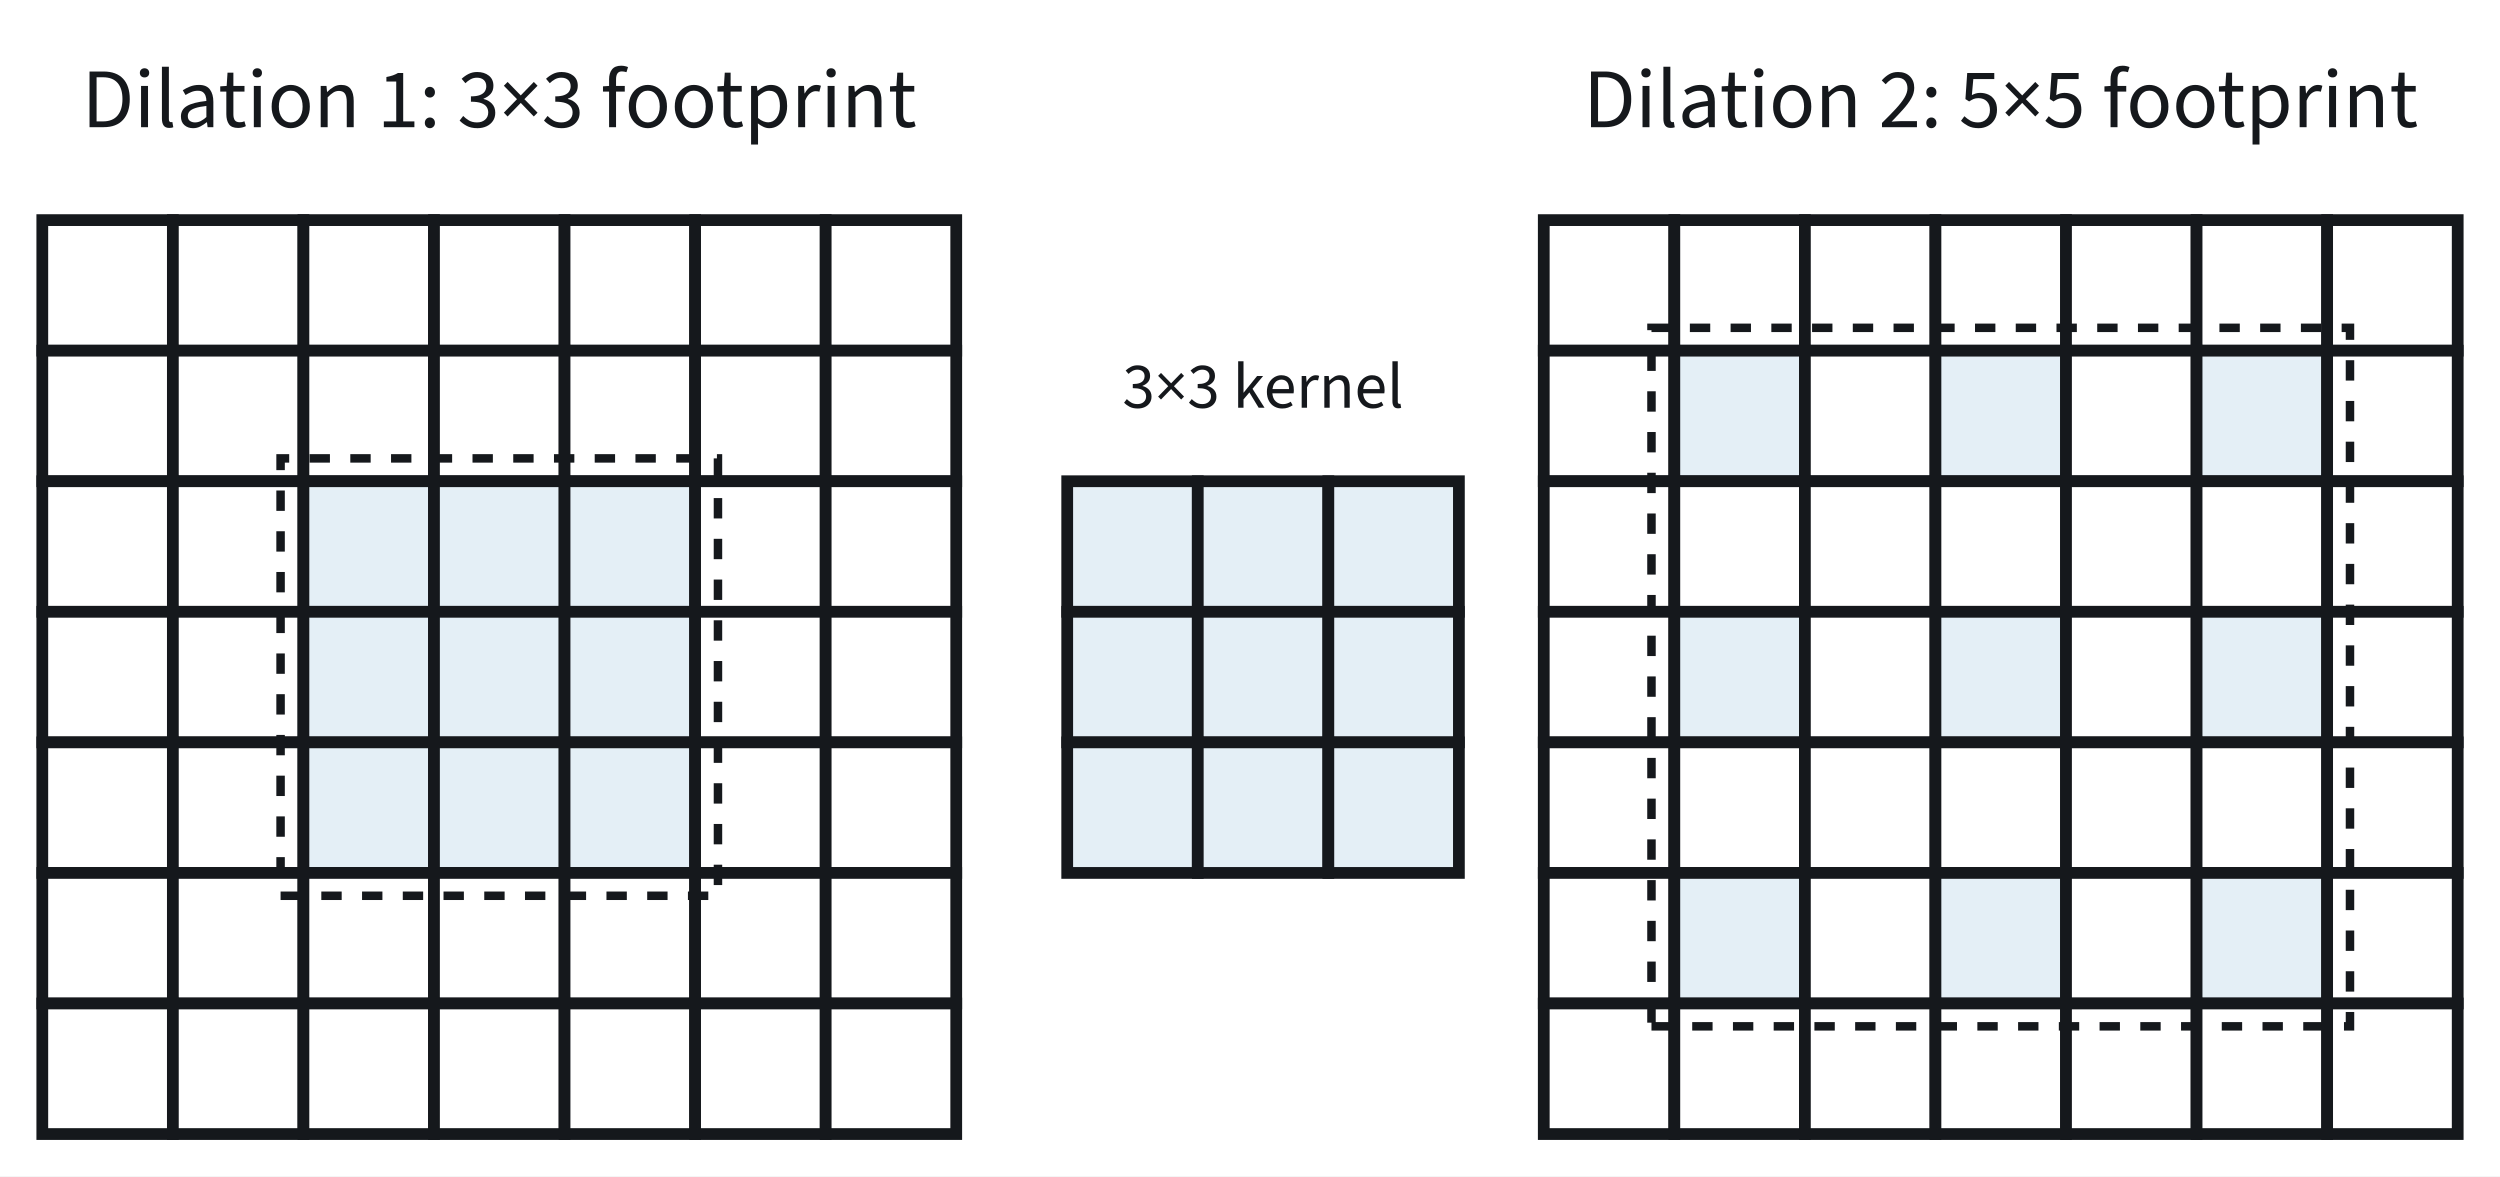
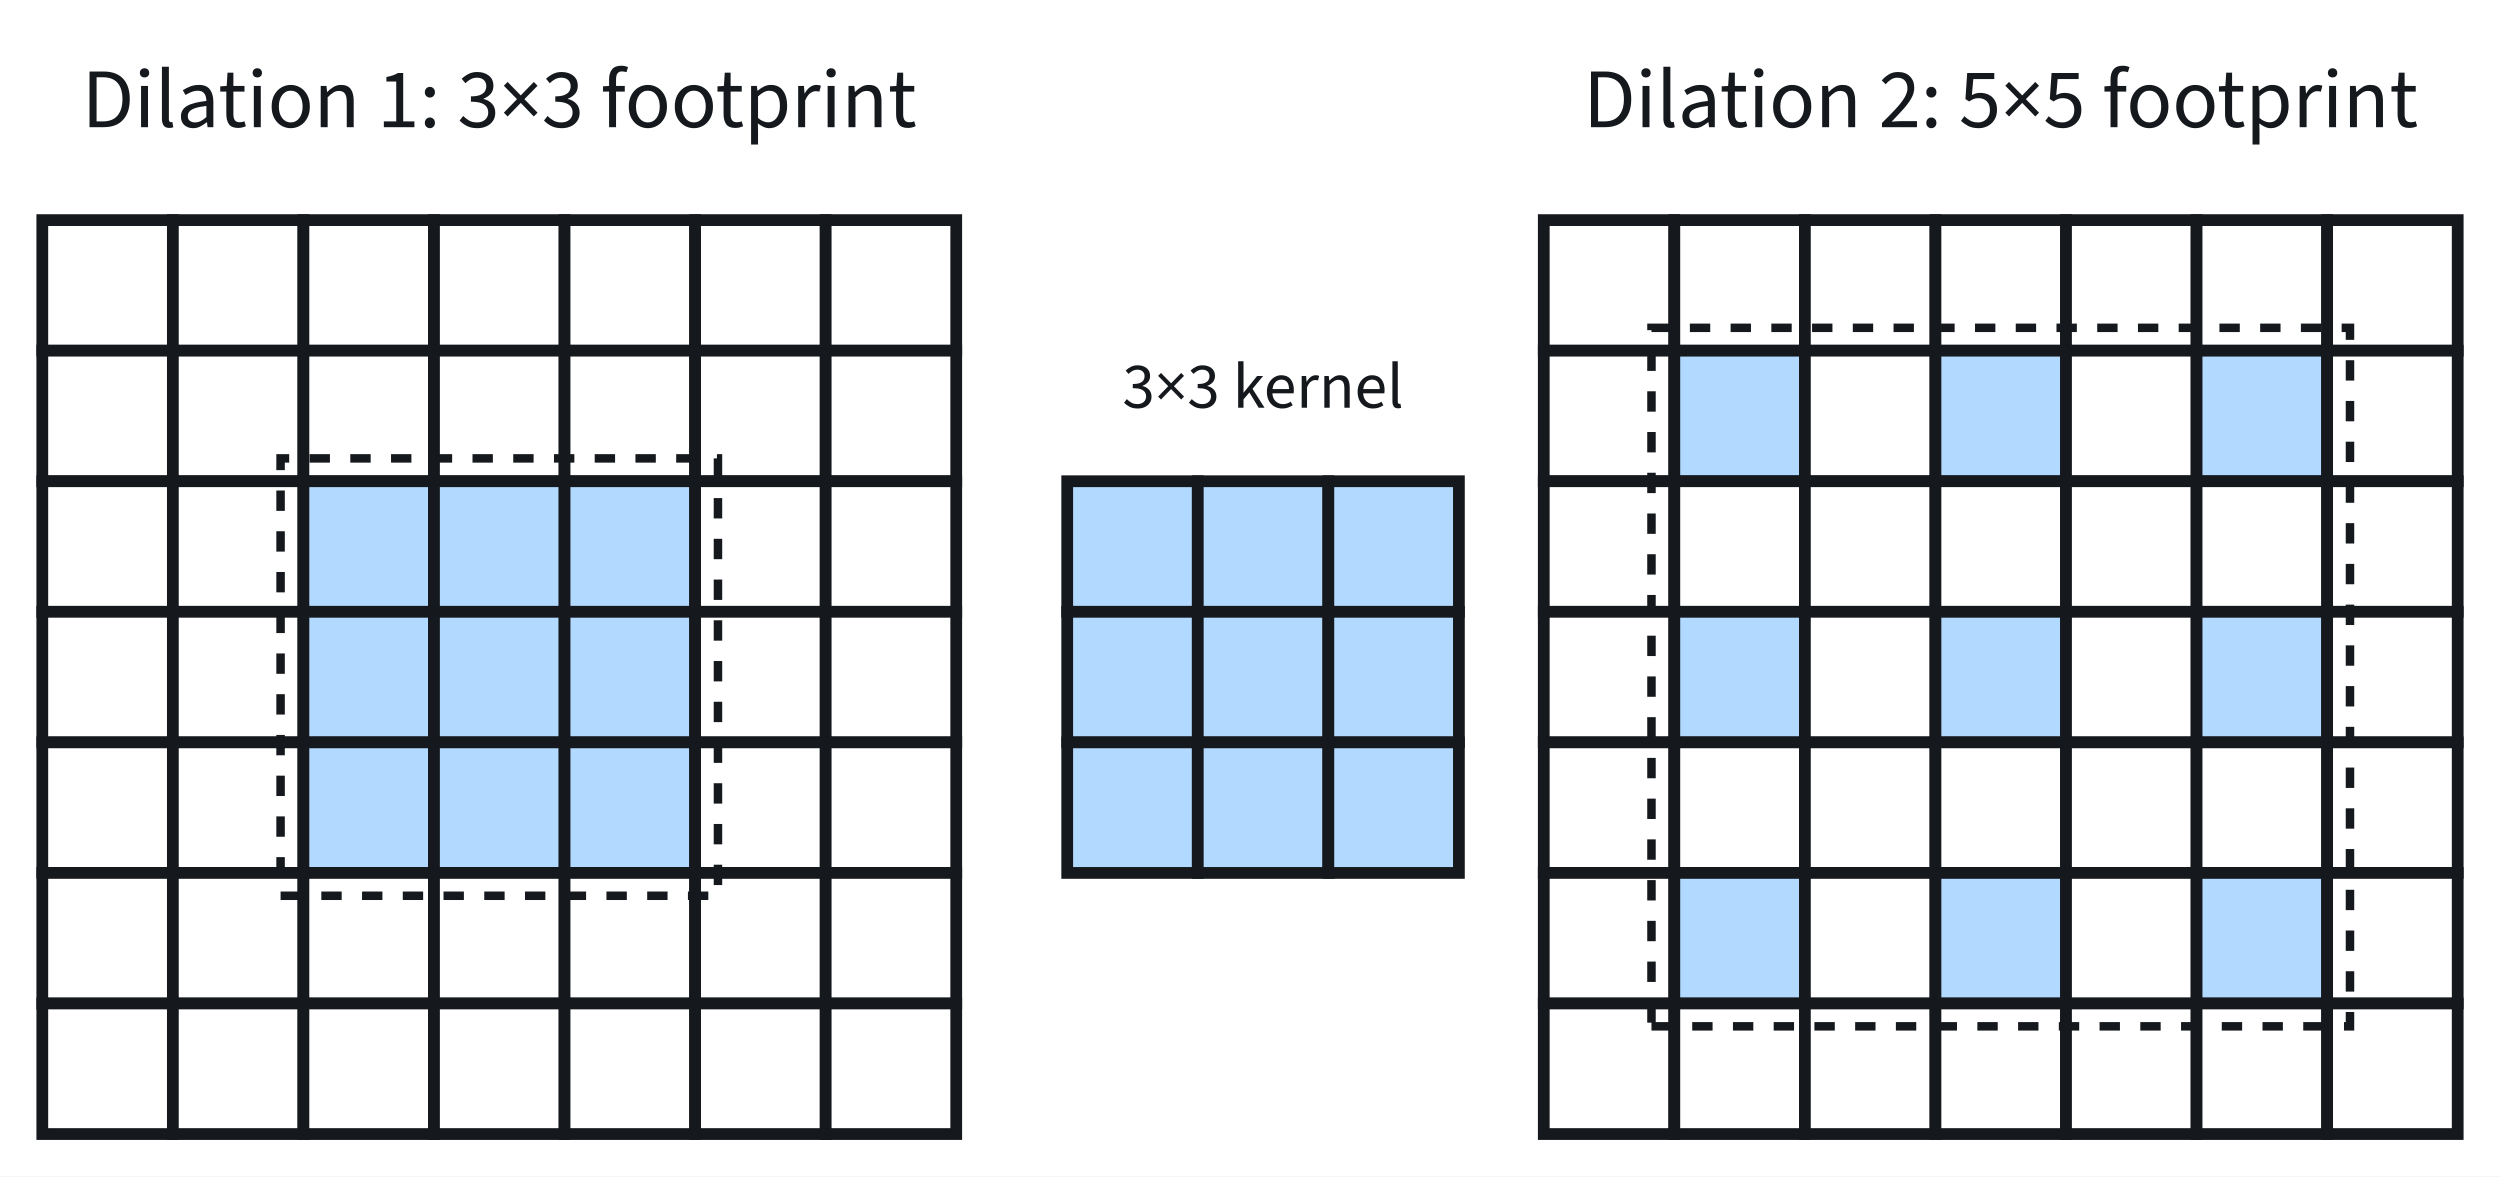
<svg xmlns="http://www.w3.org/2000/svg" xmlns:xlink="http://www.w3.org/1999/xlink" width="382.96pt" height="180.198pt" viewBox="0 0 382.96 180.198" version="1.1">
  <defs>
    <style type="text/css">*{stroke-linejoin: round; stroke-linecap: butt}</style>
  </defs>
  <g id="figure_1">
    <g id="patch_1">
      <path d="M 0 180.198  L 382.96 180.198  L 382.96 0  L 0 0  z " style="fill: #ffffff" />
    </g>
    <g id="axes_1">
      <g id="text_1">
        <g style="fill: #15181c" transform="translate(171.9347 62.458) scale(0.1 -0.1)">
          <defs>
            <path id="SourceSans3-Regular-538" d="M 1510 -77  Q 1024 -77 697 99  Q 371 275 166 499  L 435 845  Q 621 653 870 505  Q 1120 358 1478 358  Q 1850 358 2086 563  Q 2323 768 2323 1107  Q 2323 1350 2198 1532  Q 2074 1715 1789 1817  Q 1504 1920 1018 1920  L 1018 2323  Q 1453 2323 1705 2425  Q 1958 2528 2067 2701  Q 2176 2874 2176 3085  Q 2176 3386 1987 3558  Q 1798 3731 1472 3731  Q 1216 3731 1001 3616  Q 787 3501 602 3315  L 320 3648  Q 557 3872 845 4016  Q 1133 4160 1491 4160  Q 2022 4160 2368 3888  Q 2714 3616 2714 3123  Q 2714 2752 2509 2515  Q 2304 2278 1971 2150  L 1971 2125  Q 2342 2042 2598 1776  Q 2854 1510 2854 1088  Q 2854 730 2675 467  Q 2496 205 2192 64  Q 1888 -77 1510 -77  z " transform="scale(0.015625)" />
            <path id="SourceSans3-Regular-874" d="M 602 806  L 320 1094  L 1312 2112  L 320 3123  L 602 3411  L 1594 2394  L 2579 3411  L 2861 3123  L 1869 2112  L 2861 1094  L 2579 806  L 1594 1830  L 602 806  z " transform="scale(0.015625)" />
            <path id="SourceSans3-Regular-1" transform="scale(0.015625)" />
            <path id="SourceSans3-Regular-26" d="M 525 0  L 525 4557  L 1050 4557  L 1050 1478  L 1062 1478  L 2381 3110  L 2970 3110  L 1933 1856  L 3110 0  L 2534 0  L 1626 1498  L 1050 819  L 1050 0  L 525 0  z " transform="scale(0.015625)" />
            <path id="SourceSans3-Regular-20" d="M 1702 2758  Q 1510 2758 1328 2665  Q 1146 2573 1014 2368  Q 883 2163 838 1830  L 2458 1830  Q 2458 2285 2259 2521  Q 2061 2758 1702 2758  z M 1786 -77  Q 1370 -77 1027 115  Q 685 307 486 675  Q 288 1043 288 1555  Q 288 2061 489 2425  Q 691 2790 1014 2988  Q 1338 3187 1696 3187  Q 2298 3187 2614 2790  Q 2931 2394 2931 1728  Q 2931 1645 2924 1568  Q 2918 1491 2906 1414  L 826 1414  Q 864 890 1161 621  Q 1459 352 1850 352  Q 2074 352 2269 416  Q 2464 480 2624 589  L 2816 243  Q 2611 102 2358 12  Q 2106 -77 1786 -77  z " transform="scale(0.015625)" />
            <path id="SourceSans3-Regular-2d" d="M 525 0  L 525 3110  L 960 3110  L 1005 2547  L 1024 2547  Q 1178 2842 1408 3014  Q 1638 3187 1907 3187  Q 2093 3187 2240 3123  L 2125 2675  Q 2054 2694 1993 2704  Q 1933 2714 1837 2714  Q 1638 2714 1424 2554  Q 1210 2394 1050 1997  L 1050 0  L 525 0  z " transform="scale(0.015625)" />
            <path id="SourceSans3-Regular-29" d="M 525 0  L 525 3110  L 960 3110  L 1005 2662  L 1024 2662  Q 1248 2886 1497 3036  Q 1747 3187 2067 3187  Q 2560 3187 2787 2876  Q 3014 2566 3014 1971  L 3014 0  L 2490 0  L 2490 1901  Q 2490 2336 2349 2534  Q 2208 2733 1901 2733  Q 1664 2733 1475 2611  Q 1286 2490 1050 2253  L 1050 0  L 525 0  z " transform="scale(0.015625)" />
            <path id="SourceSans3-Regular-27" d="M 1082 -58  Q 787 -58 656 124  Q 525 307 525 640  L 525 4557  L 1050 4557  L 1050 602  Q 1050 480 1094 429  Q 1139 378 1203 378  Q 1229 378 1251 381  Q 1274 384 1312 390  L 1382 -6  Q 1267 -58 1082 -58  z " transform="scale(0.015625)" />
          </defs>
          <use xlink:href="#SourceSans3-Regular-538" />
          <use xlink:href="#SourceSans3-Regular-874" transform="translate(49.70312 0)" />
          <use xlink:href="#SourceSans3-Regular-538" transform="translate(99.40625 0)" />
          <use xlink:href="#SourceSans3-Regular-1" transform="translate(149.1094 0)" />
          <use xlink:href="#SourceSans3-Regular-26" transform="translate(169.1094 0)" />
          <use xlink:href="#SourceSans3-Regular-20" transform="translate(216.8125 0)" />
          <use xlink:href="#SourceSans3-Regular-2d" transform="translate(266.4062 0)" />
          <use xlink:href="#SourceSans3-Regular-29" transform="translate(301.1094 0)" />
          <use xlink:href="#SourceSans3-Regular-20" transform="translate(355.8125 0)" />
          <use xlink:href="#SourceSans3-Regular-27" transform="translate(405.4062 0)" />
        </g>
      </g>
      <g id="patch_2">
        <path d="M 6.48 53.718  L 26.48 53.718  L 26.48 33.718  L 6.48 33.718  z " clip-path="url(#p3eff6775cf)" style="fill: #ffffff; stroke: #15181c; stroke-width: 1.8; stroke-linejoin: miter" />
      </g>
      <g id="patch_3">
        <path d="M 26.48 53.718  L 46.48 53.718  L 46.48 33.718  L 26.48 33.718  z " clip-path="url(#p3eff6775cf)" style="fill: #ffffff; stroke: #15181c; stroke-width: 1.8; stroke-linejoin: miter" />
      </g>
      <g id="patch_4">
        <path d="M 46.48 53.718  L 66.48 53.718  L 66.48 33.718  L 46.48 33.718  z " clip-path="url(#p3eff6775cf)" style="fill: #ffffff; stroke: #15181c; stroke-width: 1.8; stroke-linejoin: miter" />
      </g>
      <g id="patch_5">
        <path d="M 66.48 53.718  L 86.48 53.718  L 86.48 33.718  L 66.48 33.718  z " clip-path="url(#p3eff6775cf)" style="fill: #ffffff; stroke: #15181c; stroke-width: 1.8; stroke-linejoin: miter" />
      </g>
      <g id="patch_6">
        <path d="M 86.48 53.718  L 106.48 53.718  L 106.48 33.718  L 86.48 33.718  z " clip-path="url(#p3eff6775cf)" style="fill: #ffffff; stroke: #15181c; stroke-width: 1.8; stroke-linejoin: miter" />
      </g>
      <g id="patch_7">
        <path d="M 106.48 53.718  L 126.48 53.718  L 126.48 33.718  L 106.48 33.718  z " clip-path="url(#p3eff6775cf)" style="fill: #ffffff; stroke: #15181c; stroke-width: 1.8; stroke-linejoin: miter" />
      </g>
      <g id="patch_8">
        <path d="M 126.48 53.718  L 146.48 53.718  L 146.48 33.718  L 126.48 33.718  z " clip-path="url(#p3eff6775cf)" style="fill: #ffffff; stroke: #15181c; stroke-width: 1.8; stroke-linejoin: miter" />
      </g>
      <g id="patch_9">
        <path d="M 6.48 73.718  L 26.48 73.718  L 26.48 53.718  L 6.48 53.718  z " clip-path="url(#p3eff6775cf)" style="fill: #ffffff; stroke: #15181c; stroke-width: 1.8; stroke-linejoin: miter" />
      </g>
      <g id="patch_10">
        <path d="M 26.48 73.718  L 46.48 73.718  L 46.48 53.718  L 26.48 53.718  z " clip-path="url(#p3eff6775cf)" style="fill: #ffffff; stroke: #15181c; stroke-width: 1.8; stroke-linejoin: miter" />
      </g>
      <g id="patch_11">
        <path d="M 46.48 73.718  L 66.48 73.718  L 66.48 53.718  L 46.48 53.718  z " clip-path="url(#p3eff6775cf)" style="fill: #ffffff; stroke: #15181c; stroke-width: 1.8; stroke-linejoin: miter" />
      </g>
      <g id="patch_12">
        <path d="M 66.48 73.718  L 86.48 73.718  L 86.48 53.718  L 66.48 53.718  z " clip-path="url(#p3eff6775cf)" style="fill: #ffffff; stroke: #15181c; stroke-width: 1.8; stroke-linejoin: miter" />
      </g>
      <g id="patch_13">
        <path d="M 86.48 73.718  L 106.48 73.718  L 106.48 53.718  L 86.48 53.718  z " clip-path="url(#p3eff6775cf)" style="fill: #ffffff; stroke: #15181c; stroke-width: 1.8; stroke-linejoin: miter" />
      </g>
      <g id="patch_14">
        <path d="M 106.48 73.718  L 126.48 73.718  L 126.48 53.718  L 106.48 53.718  z " clip-path="url(#p3eff6775cf)" style="fill: #ffffff; stroke: #15181c; stroke-width: 1.8; stroke-linejoin: miter" />
      </g>
      <g id="patch_15">
        <path d="M 126.48 73.718  L 146.48 73.718  L 146.48 53.718  L 126.48 53.718  z " clip-path="url(#p3eff6775cf)" style="fill: #ffffff; stroke: #15181c; stroke-width: 1.8; stroke-linejoin: miter" />
      </g>
      <g id="patch_16">
        <path d="M 6.48 93.718  L 26.48 93.718  L 26.48 73.718  L 6.48 73.718  z " clip-path="url(#p3eff6775cf)" style="fill: #ffffff; stroke: #15181c; stroke-width: 1.8; stroke-linejoin: miter" />
      </g>
      <g id="patch_17">
        <path d="M 26.48 93.718  L 46.48 93.718  L 46.48 73.718  L 26.48 73.718  z " clip-path="url(#p3eff6775cf)" style="fill: #ffffff; stroke: #15181c; stroke-width: 1.8; stroke-linejoin: miter" />
      </g>
      <g id="patch_18">
-         <path d="M 46.48 93.718  L 66.48 93.718  L 66.48 73.718  L 46.48 73.718  z " clip-path="url(#p3eff6775cf)" style="fill: #e4eff6; stroke: #15181c; stroke-width: 1.8; stroke-linejoin: miter" />
+         <path d="M 46.48 93.718  L 66.48 93.718  L 66.48 73.718  L 46.48 73.718  z " clip-path="url(#p3eff6775cf)" style="fill: #b2d9ff; stroke: #15181c; stroke-width: 1.8; stroke-linejoin: miter" />
      </g>
      <g id="patch_19">
-         <path d="M 66.48 93.718  L 86.48 93.718  L 86.48 73.718  L 66.48 73.718  z " clip-path="url(#p3eff6775cf)" style="fill: #e4eff6; stroke: #15181c; stroke-width: 1.8; stroke-linejoin: miter" />
+         <path d="M 66.48 93.718  L 86.48 93.718  L 86.48 73.718  L 66.48 73.718  z " clip-path="url(#p3eff6775cf)" style="fill: #b2d9ff; stroke: #15181c; stroke-width: 1.8; stroke-linejoin: miter" />
      </g>
      <g id="patch_20">
-         <path d="M 86.48 93.718  L 106.48 93.718  L 106.48 73.718  L 86.48 73.718  z " clip-path="url(#p3eff6775cf)" style="fill: #e4eff6; stroke: #15181c; stroke-width: 1.8; stroke-linejoin: miter" />
+         <path d="M 86.48 93.718  L 106.48 93.718  L 106.48 73.718  L 86.48 73.718  z " clip-path="url(#p3eff6775cf)" style="fill: #b2d9ff; stroke: #15181c; stroke-width: 1.8; stroke-linejoin: miter" />
      </g>
      <g id="patch_21">
        <path d="M 106.48 93.718  L 126.48 93.718  L 126.48 73.718  L 106.48 73.718  z " clip-path="url(#p3eff6775cf)" style="fill: #ffffff; stroke: #15181c; stroke-width: 1.8; stroke-linejoin: miter" />
      </g>
      <g id="patch_22">
        <path d="M 126.48 93.718  L 146.48 93.718  L 146.48 73.718  L 126.48 73.718  z " clip-path="url(#p3eff6775cf)" style="fill: #ffffff; stroke: #15181c; stroke-width: 1.8; stroke-linejoin: miter" />
      </g>
      <g id="patch_23">
        <path d="M 6.48 113.718  L 26.48 113.718  L 26.48 93.718  L 6.48 93.718  z " clip-path="url(#p3eff6775cf)" style="fill: #ffffff; stroke: #15181c; stroke-width: 1.8; stroke-linejoin: miter" />
      </g>
      <g id="patch_24">
        <path d="M 26.48 113.718  L 46.48 113.718  L 46.48 93.718  L 26.48 93.718  z " clip-path="url(#p3eff6775cf)" style="fill: #ffffff; stroke: #15181c; stroke-width: 1.8; stroke-linejoin: miter" />
      </g>
      <g id="patch_25">
-         <path d="M 46.48 113.718  L 66.48 113.718  L 66.48 93.718  L 46.48 93.718  z " clip-path="url(#p3eff6775cf)" style="fill: #e4eff6; stroke: #15181c; stroke-width: 1.8; stroke-linejoin: miter" />
+         <path d="M 46.48 113.718  L 66.48 113.718  L 66.48 93.718  L 46.48 93.718  z " clip-path="url(#p3eff6775cf)" style="fill: #b2d9ff; stroke: #15181c; stroke-width: 1.8; stroke-linejoin: miter" />
      </g>
      <g id="patch_26">
-         <path d="M 66.48 113.718  L 86.48 113.718  L 86.48 93.718  L 66.48 93.718  z " clip-path="url(#p3eff6775cf)" style="fill: #e4eff6; stroke: #15181c; stroke-width: 1.8; stroke-linejoin: miter" />
+         <path d="M 66.48 113.718  L 86.48 113.718  L 86.48 93.718  L 66.48 93.718  z " clip-path="url(#p3eff6775cf)" style="fill: #b2d9ff; stroke: #15181c; stroke-width: 1.8; stroke-linejoin: miter" />
      </g>
      <g id="patch_27">
-         <path d="M 86.48 113.718  L 106.48 113.718  L 106.48 93.718  L 86.48 93.718  z " clip-path="url(#p3eff6775cf)" style="fill: #e4eff6; stroke: #15181c; stroke-width: 1.8; stroke-linejoin: miter" />
+         <path d="M 86.48 113.718  L 106.48 113.718  L 106.48 93.718  L 86.48 93.718  z " clip-path="url(#p3eff6775cf)" style="fill: #b2d9ff; stroke: #15181c; stroke-width: 1.8; stroke-linejoin: miter" />
      </g>
      <g id="patch_28">
        <path d="M 106.48 113.718  L 126.48 113.718  L 126.48 93.718  L 106.48 93.718  z " clip-path="url(#p3eff6775cf)" style="fill: #ffffff; stroke: #15181c; stroke-width: 1.8; stroke-linejoin: miter" />
      </g>
      <g id="patch_29">
        <path d="M 126.48 113.718  L 146.48 113.718  L 146.48 93.718  L 126.48 93.718  z " clip-path="url(#p3eff6775cf)" style="fill: #ffffff; stroke: #15181c; stroke-width: 1.8; stroke-linejoin: miter" />
      </g>
      <g id="patch_30">
        <path d="M 6.48 133.718  L 26.48 133.718  L 26.48 113.718  L 6.48 113.718  z " clip-path="url(#p3eff6775cf)" style="fill: #ffffff; stroke: #15181c; stroke-width: 1.8; stroke-linejoin: miter" />
      </g>
      <g id="patch_31">
        <path d="M 26.48 133.718  L 46.48 133.718  L 46.48 113.718  L 26.48 113.718  z " clip-path="url(#p3eff6775cf)" style="fill: #ffffff; stroke: #15181c; stroke-width: 1.8; stroke-linejoin: miter" />
      </g>
      <g id="patch_32">
-         <path d="M 46.48 133.718  L 66.48 133.718  L 66.48 113.718  L 46.48 113.718  z " clip-path="url(#p3eff6775cf)" style="fill: #e4eff6; stroke: #15181c; stroke-width: 1.8; stroke-linejoin: miter" />
+         <path d="M 46.48 133.718  L 66.48 133.718  L 66.48 113.718  L 46.48 113.718  z " clip-path="url(#p3eff6775cf)" style="fill: #b2d9ff; stroke: #15181c; stroke-width: 1.8; stroke-linejoin: miter" />
      </g>
      <g id="patch_33">
-         <path d="M 66.48 133.718  L 86.48 133.718  L 86.48 113.718  L 66.48 113.718  z " clip-path="url(#p3eff6775cf)" style="fill: #e4eff6; stroke: #15181c; stroke-width: 1.8; stroke-linejoin: miter" />
+         <path d="M 66.48 133.718  L 86.48 133.718  L 86.48 113.718  L 66.48 113.718  z " clip-path="url(#p3eff6775cf)" style="fill: #b2d9ff; stroke: #15181c; stroke-width: 1.8; stroke-linejoin: miter" />
      </g>
      <g id="patch_34">
-         <path d="M 86.48 133.718  L 106.48 133.718  L 106.48 113.718  L 86.48 113.718  z " clip-path="url(#p3eff6775cf)" style="fill: #e4eff6; stroke: #15181c; stroke-width: 1.8; stroke-linejoin: miter" />
+         <path d="M 86.48 133.718  L 106.48 133.718  L 106.48 113.718  L 86.48 113.718  z " clip-path="url(#p3eff6775cf)" style="fill: #b2d9ff; stroke: #15181c; stroke-width: 1.8; stroke-linejoin: miter" />
      </g>
      <g id="patch_35">
        <path d="M 106.48 133.718  L 126.48 133.718  L 126.48 113.718  L 106.48 113.718  z " clip-path="url(#p3eff6775cf)" style="fill: #ffffff; stroke: #15181c; stroke-width: 1.8; stroke-linejoin: miter" />
      </g>
      <g id="patch_36">
        <path d="M 126.48 133.718  L 146.48 133.718  L 146.48 113.718  L 126.48 113.718  z " clip-path="url(#p3eff6775cf)" style="fill: #ffffff; stroke: #15181c; stroke-width: 1.8; stroke-linejoin: miter" />
      </g>
      <g id="patch_37">
        <path d="M 6.48 153.718  L 26.48 153.718  L 26.48 133.718  L 6.48 133.718  z " clip-path="url(#p3eff6775cf)" style="fill: #ffffff; stroke: #15181c; stroke-width: 1.8; stroke-linejoin: miter" />
      </g>
      <g id="patch_38">
        <path d="M 26.48 153.718  L 46.48 153.718  L 46.48 133.718  L 26.48 133.718  z " clip-path="url(#p3eff6775cf)" style="fill: #ffffff; stroke: #15181c; stroke-width: 1.8; stroke-linejoin: miter" />
      </g>
      <g id="patch_39">
        <path d="M 46.48 153.718  L 66.48 153.718  L 66.48 133.718  L 46.48 133.718  z " clip-path="url(#p3eff6775cf)" style="fill: #ffffff; stroke: #15181c; stroke-width: 1.8; stroke-linejoin: miter" />
      </g>
      <g id="patch_40">
        <path d="M 66.48 153.718  L 86.48 153.718  L 86.48 133.718  L 66.48 133.718  z " clip-path="url(#p3eff6775cf)" style="fill: #ffffff; stroke: #15181c; stroke-width: 1.8; stroke-linejoin: miter" />
      </g>
      <g id="patch_41">
        <path d="M 86.48 153.718  L 106.48 153.718  L 106.48 133.718  L 86.48 133.718  z " clip-path="url(#p3eff6775cf)" style="fill: #ffffff; stroke: #15181c; stroke-width: 1.8; stroke-linejoin: miter" />
      </g>
      <g id="patch_42">
        <path d="M 106.48 153.718  L 126.48 153.718  L 126.48 133.718  L 106.48 133.718  z " clip-path="url(#p3eff6775cf)" style="fill: #ffffff; stroke: #15181c; stroke-width: 1.8; stroke-linejoin: miter" />
      </g>
      <g id="patch_43">
        <path d="M 126.48 153.718  L 146.48 153.718  L 146.48 133.718  L 126.48 133.718  z " clip-path="url(#p3eff6775cf)" style="fill: #ffffff; stroke: #15181c; stroke-width: 1.8; stroke-linejoin: miter" />
      </g>
      <g id="patch_44">
        <path d="M 6.48 173.718  L 26.48 173.718  L 26.48 153.718  L 6.48 153.718  z " clip-path="url(#p3eff6775cf)" style="fill: #ffffff; stroke: #15181c; stroke-width: 1.8; stroke-linejoin: miter" />
      </g>
      <g id="patch_45">
        <path d="M 26.48 173.718  L 46.48 173.718  L 46.48 153.718  L 26.48 153.718  z " clip-path="url(#p3eff6775cf)" style="fill: #ffffff; stroke: #15181c; stroke-width: 1.8; stroke-linejoin: miter" />
      </g>
      <g id="patch_46">
        <path d="M 46.48 173.718  L 66.48 173.718  L 66.48 153.718  L 46.48 153.718  z " clip-path="url(#p3eff6775cf)" style="fill: #ffffff; stroke: #15181c; stroke-width: 1.8; stroke-linejoin: miter" />
      </g>
      <g id="patch_47">
        <path d="M 66.48 173.718  L 86.48 173.718  L 86.48 153.718  L 66.48 153.718  z " clip-path="url(#p3eff6775cf)" style="fill: #ffffff; stroke: #15181c; stroke-width: 1.8; stroke-linejoin: miter" />
      </g>
      <g id="patch_48">
        <path d="M 86.48 173.718  L 106.48 173.718  L 106.48 153.718  L 86.48 153.718  z " clip-path="url(#p3eff6775cf)" style="fill: #ffffff; stroke: #15181c; stroke-width: 1.8; stroke-linejoin: miter" />
      </g>
      <g id="patch_49">
        <path d="M 106.48 173.718  L 126.48 173.718  L 126.48 153.718  L 106.48 153.718  z " clip-path="url(#p3eff6775cf)" style="fill: #ffffff; stroke: #15181c; stroke-width: 1.8; stroke-linejoin: miter" />
      </g>
      <g id="patch_50">
        <path d="M 126.48 173.718  L 146.48 173.718  L 146.48 153.718  L 126.48 153.718  z " clip-path="url(#p3eff6775cf)" style="fill: #ffffff; stroke: #15181c; stroke-width: 1.8; stroke-linejoin: miter" />
      </g>
      <g id="patch_51">
        <path d="M 236.48 53.718  L 256.48 53.718  L 256.48 33.718  L 236.48 33.718  z " clip-path="url(#p3eff6775cf)" style="fill: #ffffff; stroke: #15181c; stroke-width: 1.8; stroke-linejoin: miter" />
      </g>
      <g id="patch_52">
        <path d="M 256.48 53.718  L 276.48 53.718  L 276.48 33.718  L 256.48 33.718  z " clip-path="url(#p3eff6775cf)" style="fill: #ffffff; stroke: #15181c; stroke-width: 1.8; stroke-linejoin: miter" />
      </g>
      <g id="patch_53">
        <path d="M 276.48 53.718  L 296.48 53.718  L 296.48 33.718  L 276.48 33.718  z " clip-path="url(#p3eff6775cf)" style="fill: #ffffff; stroke: #15181c; stroke-width: 1.8; stroke-linejoin: miter" />
      </g>
      <g id="patch_54">
        <path d="M 296.48 53.718  L 316.48 53.718  L 316.48 33.718  L 296.48 33.718  z " clip-path="url(#p3eff6775cf)" style="fill: #ffffff; stroke: #15181c; stroke-width: 1.8; stroke-linejoin: miter" />
      </g>
      <g id="patch_55">
        <path d="M 316.48 53.718  L 336.48 53.718  L 336.48 33.718  L 316.48 33.718  z " clip-path="url(#p3eff6775cf)" style="fill: #ffffff; stroke: #15181c; stroke-width: 1.8; stroke-linejoin: miter" />
      </g>
      <g id="patch_56">
        <path d="M 336.48 53.718  L 356.48 53.718  L 356.48 33.718  L 336.48 33.718  z " clip-path="url(#p3eff6775cf)" style="fill: #ffffff; stroke: #15181c; stroke-width: 1.8; stroke-linejoin: miter" />
      </g>
      <g id="patch_57">
        <path d="M 356.48 53.718  L 376.48 53.718  L 376.48 33.718  L 356.48 33.718  z " clip-path="url(#p3eff6775cf)" style="fill: #ffffff; stroke: #15181c; stroke-width: 1.8; stroke-linejoin: miter" />
      </g>
      <g id="patch_58">
        <path d="M 236.48 73.718  L 256.48 73.718  L 256.48 53.718  L 236.48 53.718  z " clip-path="url(#p3eff6775cf)" style="fill: #ffffff; stroke: #15181c; stroke-width: 1.8; stroke-linejoin: miter" />
      </g>
      <g id="patch_59">
-         <path d="M 256.48 73.718  L 276.48 73.718  L 276.48 53.718  L 256.48 53.718  z " clip-path="url(#p3eff6775cf)" style="fill: #e4eff6; stroke: #15181c; stroke-width: 1.8; stroke-linejoin: miter" />
+         <path d="M 256.48 73.718  L 276.48 73.718  L 276.48 53.718  L 256.48 53.718  z " clip-path="url(#p3eff6775cf)" style="fill: #b2d9ff; stroke: #15181c; stroke-width: 1.8; stroke-linejoin: miter" />
      </g>
      <g id="patch_60">
        <path d="M 276.48 73.718  L 296.48 73.718  L 296.48 53.718  L 276.48 53.718  z " clip-path="url(#p3eff6775cf)" style="fill: #ffffff; stroke: #15181c; stroke-width: 1.8; stroke-linejoin: miter" />
      </g>
      <g id="patch_61">
-         <path d="M 296.48 73.718  L 316.48 73.718  L 316.48 53.718  L 296.48 53.718  z " clip-path="url(#p3eff6775cf)" style="fill: #e4eff6; stroke: #15181c; stroke-width: 1.8; stroke-linejoin: miter" />
+         <path d="M 296.48 73.718  L 316.48 73.718  L 316.48 53.718  L 296.48 53.718  z " clip-path="url(#p3eff6775cf)" style="fill: #b2d9ff; stroke: #15181c; stroke-width: 1.8; stroke-linejoin: miter" />
      </g>
      <g id="patch_62">
        <path d="M 316.48 73.718  L 336.48 73.718  L 336.48 53.718  L 316.48 53.718  z " clip-path="url(#p3eff6775cf)" style="fill: #ffffff; stroke: #15181c; stroke-width: 1.8; stroke-linejoin: miter" />
      </g>
      <g id="patch_63">
-         <path d="M 336.48 73.718  L 356.48 73.718  L 356.48 53.718  L 336.48 53.718  z " clip-path="url(#p3eff6775cf)" style="fill: #e4eff6; stroke: #15181c; stroke-width: 1.8; stroke-linejoin: miter" />
+         <path d="M 336.48 73.718  L 356.48 73.718  L 356.48 53.718  L 336.48 53.718  z " clip-path="url(#p3eff6775cf)" style="fill: #b2d9ff; stroke: #15181c; stroke-width: 1.8; stroke-linejoin: miter" />
      </g>
      <g id="patch_64">
        <path d="M 356.48 73.718  L 376.48 73.718  L 376.48 53.718  L 356.48 53.718  z " clip-path="url(#p3eff6775cf)" style="fill: #ffffff; stroke: #15181c; stroke-width: 1.8; stroke-linejoin: miter" />
      </g>
      <g id="patch_65">
        <path d="M 236.48 93.718  L 256.48 93.718  L 256.48 73.718  L 236.48 73.718  z " clip-path="url(#p3eff6775cf)" style="fill: #ffffff; stroke: #15181c; stroke-width: 1.8; stroke-linejoin: miter" />
      </g>
      <g id="patch_66">
        <path d="M 256.48 93.718  L 276.48 93.718  L 276.48 73.718  L 256.48 73.718  z " clip-path="url(#p3eff6775cf)" style="fill: #ffffff; stroke: #15181c; stroke-width: 1.8; stroke-linejoin: miter" />
      </g>
      <g id="patch_67">
        <path d="M 276.48 93.718  L 296.48 93.718  L 296.48 73.718  L 276.48 73.718  z " clip-path="url(#p3eff6775cf)" style="fill: #ffffff; stroke: #15181c; stroke-width: 1.8; stroke-linejoin: miter" />
      </g>
      <g id="patch_68">
        <path d="M 296.48 93.718  L 316.48 93.718  L 316.48 73.718  L 296.48 73.718  z " clip-path="url(#p3eff6775cf)" style="fill: #ffffff; stroke: #15181c; stroke-width: 1.8; stroke-linejoin: miter" />
      </g>
      <g id="patch_69">
        <path d="M 316.48 93.718  L 336.48 93.718  L 336.48 73.718  L 316.48 73.718  z " clip-path="url(#p3eff6775cf)" style="fill: #ffffff; stroke: #15181c; stroke-width: 1.8; stroke-linejoin: miter" />
      </g>
      <g id="patch_70">
        <path d="M 336.48 93.718  L 356.48 93.718  L 356.48 73.718  L 336.48 73.718  z " clip-path="url(#p3eff6775cf)" style="fill: #ffffff; stroke: #15181c; stroke-width: 1.8; stroke-linejoin: miter" />
      </g>
      <g id="patch_71">
        <path d="M 356.48 93.718  L 376.48 93.718  L 376.48 73.718  L 356.48 73.718  z " clip-path="url(#p3eff6775cf)" style="fill: #ffffff; stroke: #15181c; stroke-width: 1.8; stroke-linejoin: miter" />
      </g>
      <g id="patch_72">
        <path d="M 236.48 113.718  L 256.48 113.718  L 256.48 93.718  L 236.48 93.718  z " clip-path="url(#p3eff6775cf)" style="fill: #ffffff; stroke: #15181c; stroke-width: 1.8; stroke-linejoin: miter" />
      </g>
      <g id="patch_73">
-         <path d="M 256.48 113.718  L 276.48 113.718  L 276.48 93.718  L 256.48 93.718  z " clip-path="url(#p3eff6775cf)" style="fill: #e4eff6; stroke: #15181c; stroke-width: 1.8; stroke-linejoin: miter" />
+         <path d="M 256.48 113.718  L 276.48 113.718  L 276.48 93.718  L 256.48 93.718  z " clip-path="url(#p3eff6775cf)" style="fill: #b2d9ff; stroke: #15181c; stroke-width: 1.8; stroke-linejoin: miter" />
      </g>
      <g id="patch_74">
        <path d="M 276.48 113.718  L 296.48 113.718  L 296.48 93.718  L 276.48 93.718  z " clip-path="url(#p3eff6775cf)" style="fill: #ffffff; stroke: #15181c; stroke-width: 1.8; stroke-linejoin: miter" />
      </g>
      <g id="patch_75">
-         <path d="M 296.48 113.718  L 316.48 113.718  L 316.48 93.718  L 296.48 93.718  z " clip-path="url(#p3eff6775cf)" style="fill: #e4eff6; stroke: #15181c; stroke-width: 1.8; stroke-linejoin: miter" />
+         <path d="M 296.48 113.718  L 316.48 113.718  L 316.48 93.718  L 296.48 93.718  z " clip-path="url(#p3eff6775cf)" style="fill: #b2d9ff; stroke: #15181c; stroke-width: 1.8; stroke-linejoin: miter" />
      </g>
      <g id="patch_76">
        <path d="M 316.48 113.718  L 336.48 113.718  L 336.48 93.718  L 316.48 93.718  z " clip-path="url(#p3eff6775cf)" style="fill: #ffffff; stroke: #15181c; stroke-width: 1.8; stroke-linejoin: miter" />
      </g>
      <g id="patch_77">
-         <path d="M 336.48 113.718  L 356.48 113.718  L 356.48 93.718  L 336.48 93.718  z " clip-path="url(#p3eff6775cf)" style="fill: #e4eff6; stroke: #15181c; stroke-width: 1.8; stroke-linejoin: miter" />
+         <path d="M 336.48 113.718  L 356.48 113.718  L 356.48 93.718  L 336.48 93.718  z " clip-path="url(#p3eff6775cf)" style="fill: #b2d9ff; stroke: #15181c; stroke-width: 1.8; stroke-linejoin: miter" />
      </g>
      <g id="patch_78">
        <path d="M 356.48 113.718  L 376.48 113.718  L 376.48 93.718  L 356.48 93.718  z " clip-path="url(#p3eff6775cf)" style="fill: #ffffff; stroke: #15181c; stroke-width: 1.8; stroke-linejoin: miter" />
      </g>
      <g id="patch_79">
        <path d="M 236.48 133.718  L 256.48 133.718  L 256.48 113.718  L 236.48 113.718  z " clip-path="url(#p3eff6775cf)" style="fill: #ffffff; stroke: #15181c; stroke-width: 1.8; stroke-linejoin: miter" />
      </g>
      <g id="patch_80">
        <path d="M 256.48 133.718  L 276.48 133.718  L 276.48 113.718  L 256.48 113.718  z " clip-path="url(#p3eff6775cf)" style="fill: #ffffff; stroke: #15181c; stroke-width: 1.8; stroke-linejoin: miter" />
      </g>
      <g id="patch_81">
        <path d="M 276.48 133.718  L 296.48 133.718  L 296.48 113.718  L 276.48 113.718  z " clip-path="url(#p3eff6775cf)" style="fill: #ffffff; stroke: #15181c; stroke-width: 1.8; stroke-linejoin: miter" />
      </g>
      <g id="patch_82">
        <path d="M 296.48 133.718  L 316.48 133.718  L 316.48 113.718  L 296.48 113.718  z " clip-path="url(#p3eff6775cf)" style="fill: #ffffff; stroke: #15181c; stroke-width: 1.8; stroke-linejoin: miter" />
      </g>
      <g id="patch_83">
        <path d="M 316.48 133.718  L 336.48 133.718  L 336.48 113.718  L 316.48 113.718  z " clip-path="url(#p3eff6775cf)" style="fill: #ffffff; stroke: #15181c; stroke-width: 1.8; stroke-linejoin: miter" />
      </g>
      <g id="patch_84">
        <path d="M 336.48 133.718  L 356.48 133.718  L 356.48 113.718  L 336.48 113.718  z " clip-path="url(#p3eff6775cf)" style="fill: #ffffff; stroke: #15181c; stroke-width: 1.8; stroke-linejoin: miter" />
      </g>
      <g id="patch_85">
        <path d="M 356.48 133.718  L 376.48 133.718  L 376.48 113.718  L 356.48 113.718  z " clip-path="url(#p3eff6775cf)" style="fill: #ffffff; stroke: #15181c; stroke-width: 1.8; stroke-linejoin: miter" />
      </g>
      <g id="patch_86">
        <path d="M 236.48 153.718  L 256.48 153.718  L 256.48 133.718  L 236.48 133.718  z " clip-path="url(#p3eff6775cf)" style="fill: #ffffff; stroke: #15181c; stroke-width: 1.8; stroke-linejoin: miter" />
      </g>
      <g id="patch_87">
-         <path d="M 256.48 153.718  L 276.48 153.718  L 276.48 133.718  L 256.48 133.718  z " clip-path="url(#p3eff6775cf)" style="fill: #e4eff6; stroke: #15181c; stroke-width: 1.8; stroke-linejoin: miter" />
+         <path d="M 256.48 153.718  L 276.48 153.718  L 276.48 133.718  L 256.48 133.718  z " clip-path="url(#p3eff6775cf)" style="fill: #b2d9ff; stroke: #15181c; stroke-width: 1.8; stroke-linejoin: miter" />
      </g>
      <g id="patch_88">
        <path d="M 276.48 153.718  L 296.48 153.718  L 296.48 133.718  L 276.48 133.718  z " clip-path="url(#p3eff6775cf)" style="fill: #ffffff; stroke: #15181c; stroke-width: 1.8; stroke-linejoin: miter" />
      </g>
      <g id="patch_89">
-         <path d="M 296.48 153.718  L 316.48 153.718  L 316.48 133.718  L 296.48 133.718  z " clip-path="url(#p3eff6775cf)" style="fill: #e4eff6; stroke: #15181c; stroke-width: 1.8; stroke-linejoin: miter" />
+         <path d="M 296.48 153.718  L 316.48 153.718  L 316.48 133.718  L 296.48 133.718  z " clip-path="url(#p3eff6775cf)" style="fill: #b2d9ff; stroke: #15181c; stroke-width: 1.8; stroke-linejoin: miter" />
      </g>
      <g id="patch_90">
        <path d="M 316.48 153.718  L 336.48 153.718  L 336.48 133.718  L 316.48 133.718  z " clip-path="url(#p3eff6775cf)" style="fill: #ffffff; stroke: #15181c; stroke-width: 1.8; stroke-linejoin: miter" />
      </g>
      <g id="patch_91">
-         <path d="M 336.48 153.718  L 356.48 153.718  L 356.48 133.718  L 336.48 133.718  z " clip-path="url(#p3eff6775cf)" style="fill: #e4eff6; stroke: #15181c; stroke-width: 1.8; stroke-linejoin: miter" />
+         <path d="M 336.48 153.718  L 356.48 153.718  L 356.48 133.718  L 336.48 133.718  z " clip-path="url(#p3eff6775cf)" style="fill: #b2d9ff; stroke: #15181c; stroke-width: 1.8; stroke-linejoin: miter" />
      </g>
      <g id="patch_92">
        <path d="M 356.48 153.718  L 376.48 153.718  L 376.48 133.718  L 356.48 133.718  z " clip-path="url(#p3eff6775cf)" style="fill: #ffffff; stroke: #15181c; stroke-width: 1.8; stroke-linejoin: miter" />
      </g>
      <g id="patch_93">
        <path d="M 236.48 173.718  L 256.48 173.718  L 256.48 153.718  L 236.48 153.718  z " clip-path="url(#p3eff6775cf)" style="fill: #ffffff; stroke: #15181c; stroke-width: 1.8; stroke-linejoin: miter" />
      </g>
      <g id="patch_94">
        <path d="M 256.48 173.718  L 276.48 173.718  L 276.48 153.718  L 256.48 153.718  z " clip-path="url(#p3eff6775cf)" style="fill: #ffffff; stroke: #15181c; stroke-width: 1.8; stroke-linejoin: miter" />
      </g>
      <g id="patch_95">
        <path d="M 276.48 173.718  L 296.48 173.718  L 296.48 153.718  L 276.48 153.718  z " clip-path="url(#p3eff6775cf)" style="fill: #ffffff; stroke: #15181c; stroke-width: 1.8; stroke-linejoin: miter" />
      </g>
      <g id="patch_96">
        <path d="M 296.48 173.718  L 316.48 173.718  L 316.48 153.718  L 296.48 153.718  z " clip-path="url(#p3eff6775cf)" style="fill: #ffffff; stroke: #15181c; stroke-width: 1.8; stroke-linejoin: miter" />
      </g>
      <g id="patch_97">
        <path d="M 316.48 173.718  L 336.48 173.718  L 336.48 153.718  L 316.48 153.718  z " clip-path="url(#p3eff6775cf)" style="fill: #ffffff; stroke: #15181c; stroke-width: 1.8; stroke-linejoin: miter" />
      </g>
      <g id="patch_98">
        <path d="M 336.48 173.718  L 356.48 173.718  L 356.48 153.718  L 336.48 153.718  z " clip-path="url(#p3eff6775cf)" style="fill: #ffffff; stroke: #15181c; stroke-width: 1.8; stroke-linejoin: miter" />
      </g>
      <g id="patch_99">
        <path d="M 356.48 173.718  L 376.48 173.718  L 376.48 153.718  L 356.48 153.718  z " clip-path="url(#p3eff6775cf)" style="fill: #ffffff; stroke: #15181c; stroke-width: 1.8; stroke-linejoin: miter" />
      </g>
      <g id="patch_100">
-         <path d="M 163.48 93.718  L 183.48 93.718  L 183.48 73.718  L 163.48 73.718  z " clip-path="url(#p3eff6775cf)" style="fill: #e4eff6; stroke: #15181c; stroke-width: 1.8; stroke-linejoin: miter" />
+         <path d="M 163.48 93.718  L 183.48 93.718  L 183.48 73.718  L 163.48 73.718  z " clip-path="url(#p3eff6775cf)" style="fill: #b2d9ff; stroke: #15181c; stroke-width: 1.8; stroke-linejoin: miter" />
      </g>
      <g id="patch_101">
-         <path d="M 183.48 93.718  L 203.48 93.718  L 203.48 73.718  L 183.48 73.718  z " clip-path="url(#p3eff6775cf)" style="fill: #e4eff6; stroke: #15181c; stroke-width: 1.8; stroke-linejoin: miter" />
+         <path d="M 183.48 93.718  L 203.48 93.718  L 203.48 73.718  L 183.48 73.718  z " clip-path="url(#p3eff6775cf)" style="fill: #b2d9ff; stroke: #15181c; stroke-width: 1.8; stroke-linejoin: miter" />
      </g>
      <g id="patch_102">
-         <path d="M 203.48 93.718  L 223.48 93.718  L 223.48 73.718  L 203.48 73.718  z " clip-path="url(#p3eff6775cf)" style="fill: #e4eff6; stroke: #15181c; stroke-width: 1.8; stroke-linejoin: miter" />
+         <path d="M 203.48 93.718  L 223.48 93.718  L 223.48 73.718  L 203.48 73.718  z " clip-path="url(#p3eff6775cf)" style="fill: #b2d9ff; stroke: #15181c; stroke-width: 1.8; stroke-linejoin: miter" />
      </g>
      <g id="patch_103">
-         <path d="M 163.48 113.718  L 183.48 113.718  L 183.48 93.718  L 163.48 93.718  z " clip-path="url(#p3eff6775cf)" style="fill: #e4eff6; stroke: #15181c; stroke-width: 1.8; stroke-linejoin: miter" />
+         <path d="M 163.48 113.718  L 183.48 113.718  L 183.48 93.718  L 163.48 93.718  z " clip-path="url(#p3eff6775cf)" style="fill: #b2d9ff; stroke: #15181c; stroke-width: 1.8; stroke-linejoin: miter" />
      </g>
      <g id="patch_104">
-         <path d="M 183.48 113.718  L 203.48 113.718  L 203.48 93.718  L 183.48 93.718  z " clip-path="url(#p3eff6775cf)" style="fill: #e4eff6; stroke: #15181c; stroke-width: 1.8; stroke-linejoin: miter" />
+         <path d="M 183.48 113.718  L 203.48 113.718  L 203.48 93.718  L 183.48 93.718  z " clip-path="url(#p3eff6775cf)" style="fill: #b2d9ff; stroke: #15181c; stroke-width: 1.8; stroke-linejoin: miter" />
      </g>
      <g id="patch_105">
-         <path d="M 203.48 113.718  L 223.48 113.718  L 223.48 93.718  L 203.48 93.718  z " clip-path="url(#p3eff6775cf)" style="fill: #e4eff6; stroke: #15181c; stroke-width: 1.8; stroke-linejoin: miter" />
+         <path d="M 203.48 113.718  L 223.48 113.718  L 223.48 93.718  L 203.48 93.718  z " clip-path="url(#p3eff6775cf)" style="fill: #b2d9ff; stroke: #15181c; stroke-width: 1.8; stroke-linejoin: miter" />
      </g>
      <g id="patch_106">
-         <path d="M 163.48 133.718  L 183.48 133.718  L 183.48 113.718  L 163.48 113.718  z " clip-path="url(#p3eff6775cf)" style="fill: #e4eff6; stroke: #15181c; stroke-width: 1.8; stroke-linejoin: miter" />
+         <path d="M 163.48 133.718  L 183.48 133.718  L 183.48 113.718  L 163.48 113.718  z " clip-path="url(#p3eff6775cf)" style="fill: #b2d9ff; stroke: #15181c; stroke-width: 1.8; stroke-linejoin: miter" />
      </g>
      <g id="patch_107">
-         <path d="M 183.48 133.718  L 203.48 133.718  L 203.48 113.718  L 183.48 113.718  z " clip-path="url(#p3eff6775cf)" style="fill: #e4eff6; stroke: #15181c; stroke-width: 1.8; stroke-linejoin: miter" />
+         <path d="M 183.48 133.718  L 203.48 133.718  L 203.48 113.718  L 183.48 113.718  z " clip-path="url(#p3eff6775cf)" style="fill: #b2d9ff; stroke: #15181c; stroke-width: 1.8; stroke-linejoin: miter" />
      </g>
      <g id="patch_108">
-         <path d="M 203.48 133.718  L 223.48 133.718  L 223.48 113.718  L 203.48 113.718  z " clip-path="url(#p3eff6775cf)" style="fill: #e4eff6; stroke: #15181c; stroke-width: 1.8; stroke-linejoin: miter" />
+         <path d="M 203.48 133.718  L 223.48 133.718  L 223.48 113.718  L 203.48 113.718  z " clip-path="url(#p3eff6775cf)" style="fill: #b2d9ff; stroke: #15181c; stroke-width: 1.8; stroke-linejoin: miter" />
      </g>
      <g id="text_2">
        <g style="fill: #15181c" transform="translate(12.54539 19.48) scale(0.13 -0.13)">
          <defs>
            <path id="SourceSans3-Regular-5" d="M 576 0  L 576 4198  L 1626 4198  Q 2598 4198 3104 3657  Q 3610 3117 3610 2118  Q 3610 1114 3107 557  Q 2605 0 1651 0  L 576 0  z M 1107 435  L 1587 435  Q 2323 435 2691 880  Q 3059 1325 3059 2118  Q 3059 2912 2691 3337  Q 2323 3763 1587 3763  L 1107 3763  L 1107 435  z " transform="scale(0.015625)" />
            <path id="SourceSans3-Regular-24" d="M 525 0  L 525 3110  L 1050 3110  L 1050 0  L 525 0  z M 787 3750  Q 633 3750 534 3843  Q 435 3936 435 4096  Q 435 4250 534 4346  Q 633 4442 787 4442  Q 941 4442 1040 4346  Q 1139 4250 1139 4096  Q 1139 3936 1040 3843  Q 941 3750 787 3750  z " transform="scale(0.015625)" />
            <path id="SourceSans3-Regular-1c" d="M 1242 -77  Q 851 -77 588 153  Q 326 384 326 806  Q 326 1331 787 1600  Q 1248 1869 2246 1978  Q 2246 2176 2188 2349  Q 2131 2522 1993 2634  Q 1856 2746 1600 2746  Q 1331 2746 1094 2643  Q 858 2541 672 2426  L 467 2784  Q 685 2931 1001 3059  Q 1318 3187 1690 3187  Q 2259 3187 2515 2838  Q 2771 2490 2771 1907  L 2771 0  L 2336 0  L 2291 371  L 2272 371  Q 2042 186 1789 54  Q 1536 -77 1242 -77  z M 1389 358  Q 1613 358 1817 460  Q 2022 563 2246 762  L 2246 1600  Q 1722 1542 1414 1440  Q 1107 1338 976 1190  Q 845 1043 845 838  Q 845 582 1005 470  Q 1165 358 1389 358  z " transform="scale(0.015625)" />
            <path id="SourceSans3-Regular-2f" d="M 1504 -58  Q 1005 -58 809 227  Q 614 512 614 979  L 614 2682  L 154 2682  L 154 3078  L 640 3110  L 704 4109  L 1146 4109  L 1146 3110  L 1984 3110  L 1984 2682  L 1146 2682  L 1146 966  Q 1146 685 1251 528  Q 1357 371 1626 371  Q 1709 371 1798 387  Q 1888 403 1978 448  L 2086 77  Q 1965 13 1814 -22  Q 1664 -58 1504 -58  z " transform="scale(0.015625)" />
            <path id="SourceSans3-Regular-2a" d="M 1734 -77  Q 1357 -77 1027 115  Q 698 307 496 672  Q 294 1037 294 1549  Q 294 2074 496 2438  Q 698 2803 1027 2995  Q 1357 3187 1734 3187  Q 2118 3187 2444 2995  Q 2771 2803 2972 2438  Q 3174 2074 3174 1549  Q 3174 1037 2972 672  Q 2771 307 2444 115  Q 2118 -77 1734 -77  z M 1734 358  Q 2138 358 2384 688  Q 2630 1018 2630 1549  Q 2630 2086 2384 2419  Q 2138 2752 1734 2752  Q 1338 2752 1088 2419  Q 838 2086 838 1549  Q 838 1018 1088 688  Q 1338 358 1734 358  z " transform="scale(0.015625)" />
            <path id="SourceSans3-Regular-536" d="M 506 0  L 506 435  L 1440 435  L 1440 3443  L 698 3443  L 698 3782  Q 979 3834 1187 3907  Q 1395 3981 1562 4083  L 1965 4083  L 1965 435  L 2810 435  L 2810 0  L 506 0  z " transform="scale(0.015625)" />
            <path id="SourceSans3-Regular-56d" d="M 800 2233  Q 640 2233 528 2345  Q 416 2457 416 2630  Q 416 2816 528 2928  Q 640 3040 800 3040  Q 954 3040 1066 2928  Q 1178 2816 1178 2630  Q 1178 2457 1066 2345  Q 954 2233 800 2233  z M 800 -77  Q 640 -77 528 35  Q 416 147 416 320  Q 416 506 528 618  Q 640 730 800 730  Q 954 730 1066 618  Q 1178 506 1178 320  Q 1178 147 1066 35  Q 954 -77 800 -77  z " transform="scale(0.015625)" />
            <path id="SourceSans3-Regular-21" d="M 614 0  L 614 2682  L 154 2682  L 154 3078  L 614 3110  L 614 3603  Q 614 4077 835 4355  Q 1056 4634 1523 4634  Q 1670 4634 1804 4605  Q 1939 4576 2042 4531  L 1926 4147  Q 1734 4205 1574 4205  Q 1139 4205 1139 3603  L 1139 3110  L 1798 3110  L 1798 2682  L 1139 2682  L 1139 0  L 614 0  z " transform="scale(0.015625)" />
            <path id="SourceSans3-Regular-2b" d="M 525 -1312  L 525 3110  L 960 3110  L 1005 2752  L 1024 2752  Q 1235 2931 1488 3059  Q 1741 3187 2016 3187  Q 2618 3187 2931 2755  Q 3245 2323 3245 1600  Q 3245 1075 3056 697  Q 2867 320 2563 121  Q 2259 -77 1901 -77  Q 1683 -77 1468 19  Q 1254 115 1037 282  L 1050 -262  L 1050 -1312  L 525 -1312  z M 1811 365  Q 2195 365 2448 694  Q 2701 1024 2701 1600  Q 2701 2112 2512 2429  Q 2323 2746 1882 2746  Q 1683 2746 1481 2637  Q 1280 2528 1050 2323  L 1050 691  Q 1261 512 1459 438  Q 1658 365 1811 365  z " transform="scale(0.015625)" />
          </defs>
          <use xlink:href="#SourceSans3-Regular-5" />
          <use xlink:href="#SourceSans3-Regular-24" transform="translate(61.5 0)" />
          <use xlink:href="#SourceSans3-Regular-27" transform="translate(86.09375 0)" />
          <use xlink:href="#SourceSans3-Regular-1c" transform="translate(111.5938 0)" />
          <use xlink:href="#SourceSans3-Regular-2f" transform="translate(160.5938 0)" />
          <use xlink:href="#SourceSans3-Regular-24" transform="translate(194.3906 0)" />
          <use xlink:href="#SourceSans3-Regular-2a" transform="translate(218.9844 0)" />
          <use xlink:href="#SourceSans3-Regular-29" transform="translate(273.1875 0)" />
          <use xlink:href="#SourceSans3-Regular-1" transform="translate(327.8906 0)" />
          <use xlink:href="#SourceSans3-Regular-536" transform="translate(347.8906 0)" />
          <use xlink:href="#SourceSans3-Regular-56d" transform="translate(397.5938 0)" />
          <use xlink:href="#SourceSans3-Regular-1" transform="translate(422.5 0)" />
          <use xlink:href="#SourceSans3-Regular-538" transform="translate(442.5 0)" />
          <use xlink:href="#SourceSans3-Regular-874" transform="translate(492.2031 0)" />
          <use xlink:href="#SourceSans3-Regular-538" transform="translate(541.9062 0)" />
          <use xlink:href="#SourceSans3-Regular-1" transform="translate(591.6094 0)" />
          <use xlink:href="#SourceSans3-Regular-21" transform="translate(611.6094 0)" />
          <use xlink:href="#SourceSans3-Regular-2a" transform="translate(639.8125 0)" />
          <use xlink:href="#SourceSans3-Regular-2a" transform="translate(694.0156 0)" />
          <use xlink:href="#SourceSans3-Regular-2f" transform="translate(746.5156 0)" />
          <use xlink:href="#SourceSans3-Regular-2b" transform="translate(780.3125 0)" />
          <use xlink:href="#SourceSans3-Regular-2d" transform="translate(835.8125 0)" />
          <use xlink:href="#SourceSans3-Regular-24" transform="translate(870.5156 0)" />
          <use xlink:href="#SourceSans3-Regular-29" transform="translate(895.1094 0)" />
          <use xlink:href="#SourceSans3-Regular-2f" transform="translate(949.8125 0)" />
        </g>
      </g>
      <g id="text_3">
        <g style="fill: #15181c" transform="translate(242.5454 19.48) scale(0.13 -0.13)">
          <defs>
            <path id="SourceSans3-Regular-537" d="M 256 0  L 256 320  Q 870 922 1299 1386  Q 1728 1850 1952 2227  Q 2176 2605 2176 2931  Q 2176 3283 1984 3507  Q 1792 3731 1402 3731  Q 1146 3731 928 3587  Q 710 3443 531 3238  L 237 3526  Q 493 3814 784 3987  Q 1075 4160 1466 4160  Q 2035 4160 2361 3830  Q 2688 3501 2688 2963  Q 2688 2566 2467 2176  Q 2246 1786 1862 1357  Q 1478 928 979 416  Q 1146 429 1325 441  Q 1504 454 1664 454  L 2893 454  L 2893 0  L 256 0  z " transform="scale(0.015625)" />
            <path id="SourceSans3-Regular-53a" d="M 1498 -77  Q 1011 -77 691 96  Q 371 269 160 480  L 416 826  Q 602 646 845 502  Q 1088 358 1446 358  Q 1824 358 2083 611  Q 2342 864 2342 1293  Q 2342 1715 2105 1952  Q 1869 2189 1472 2189  Q 1261 2189 1110 2125  Q 960 2061 774 1939  L 493 2118  L 627 4083  L 2669 4083  L 2669 3629  L 1088 3629  L 979 2419  Q 1126 2496 1273 2541  Q 1421 2586 1606 2586  Q 1958 2586 2243 2448  Q 2528 2310 2701 2028  Q 2874 1747 2874 1306  Q 2874 864 2678 553  Q 2483 243 2169 83  Q 1856 -77 1498 -77  z " transform="scale(0.015625)" />
          </defs>
          <use xlink:href="#SourceSans3-Regular-5" />
          <use xlink:href="#SourceSans3-Regular-24" transform="translate(61.5 0)" />
          <use xlink:href="#SourceSans3-Regular-27" transform="translate(86.09375 0)" />
          <use xlink:href="#SourceSans3-Regular-1c" transform="translate(111.5938 0)" />
          <use xlink:href="#SourceSans3-Regular-2f" transform="translate(160.5938 0)" />
          <use xlink:href="#SourceSans3-Regular-24" transform="translate(194.3906 0)" />
          <use xlink:href="#SourceSans3-Regular-2a" transform="translate(218.9844 0)" />
          <use xlink:href="#SourceSans3-Regular-29" transform="translate(273.1875 0)" />
          <use xlink:href="#SourceSans3-Regular-1" transform="translate(327.8906 0)" />
          <use xlink:href="#SourceSans3-Regular-537" transform="translate(347.8906 0)" />
          <use xlink:href="#SourceSans3-Regular-56d" transform="translate(397.5938 0)" />
          <use xlink:href="#SourceSans3-Regular-1" transform="translate(422.5 0)" />
          <use xlink:href="#SourceSans3-Regular-53a" transform="translate(442.5 0)" />
          <use xlink:href="#SourceSans3-Regular-874" transform="translate(492.2031 0)" />
          <use xlink:href="#SourceSans3-Regular-53a" transform="translate(541.9062 0)" />
          <use xlink:href="#SourceSans3-Regular-1" transform="translate(591.6094 0)" />
          <use xlink:href="#SourceSans3-Regular-21" transform="translate(611.6094 0)" />
          <use xlink:href="#SourceSans3-Regular-2a" transform="translate(639.8125 0)" />
          <use xlink:href="#SourceSans3-Regular-2a" transform="translate(694.0156 0)" />
          <use xlink:href="#SourceSans3-Regular-2f" transform="translate(746.5156 0)" />
          <use xlink:href="#SourceSans3-Regular-2b" transform="translate(780.3125 0)" />
          <use xlink:href="#SourceSans3-Regular-2d" transform="translate(835.8125 0)" />
          <use xlink:href="#SourceSans3-Regular-24" transform="translate(870.5156 0)" />
          <use xlink:href="#SourceSans3-Regular-29" transform="translate(895.1094 0)" />
          <use xlink:href="#SourceSans3-Regular-2f" transform="translate(949.8125 0)" />
        </g>
      </g>
      <g id="patch_109">
        <path d="M 42.98 137.218  L 109.98 137.218  L 109.98 70.218  L 42.98 70.218  L 42.98 137.218  z " clip-path="url(#p3eff6775cf)" style="fill: none; stroke-dasharray: 3.12,3.12; stroke-dashoffset: 0; stroke: #15181c; stroke-width: 1.3; stroke-linejoin: miter" />
      </g>
      <g id="patch_110">
        <path d="M 252.98 157.218  L 359.98 157.218  L 359.98 50.218  L 252.98 50.218  L 252.98 157.218  z " clip-path="url(#p3eff6775cf)" style="fill: none; stroke-dasharray: 3.12,3.12; stroke-dashoffset: 0; stroke: #15181c; stroke-width: 1.3; stroke-linejoin: miter" />
      </g>
    </g>
  </g>
  <defs>
    <clipPath id="p3eff6775cf">
      <rect x="-7.52" y="-12.282" width="410" height="198" />
    </clipPath>
  </defs>
</svg>
